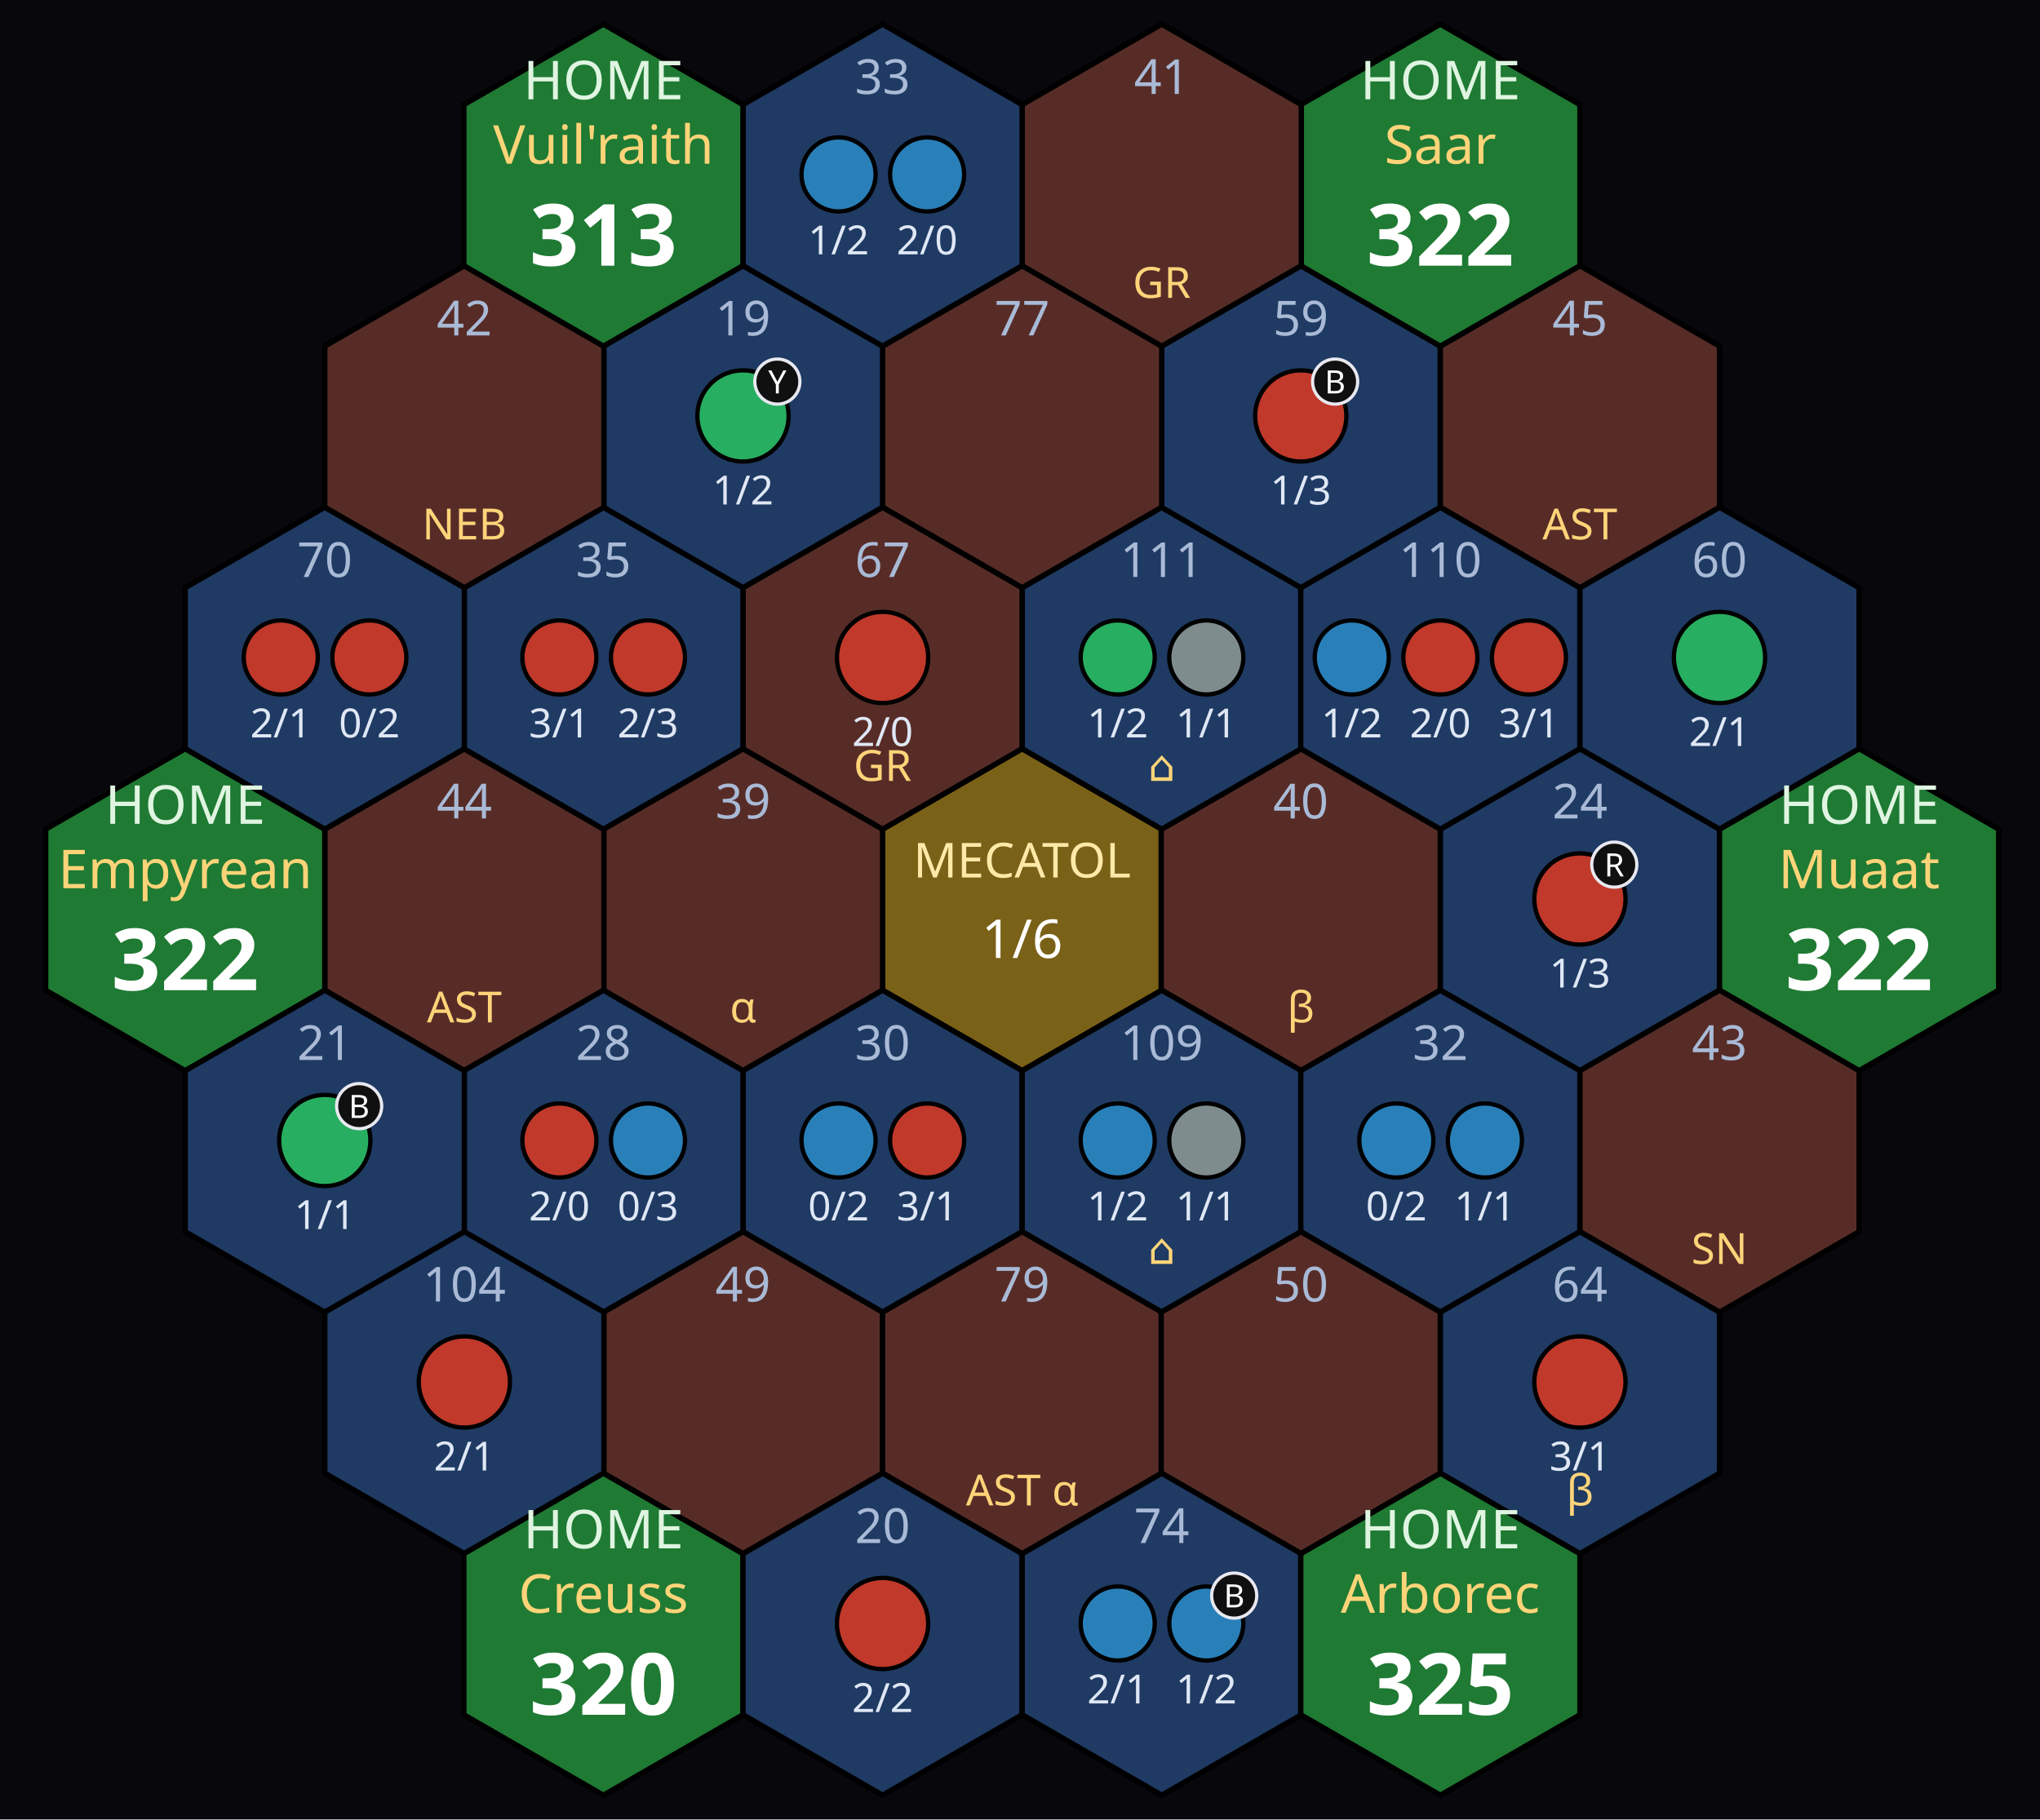
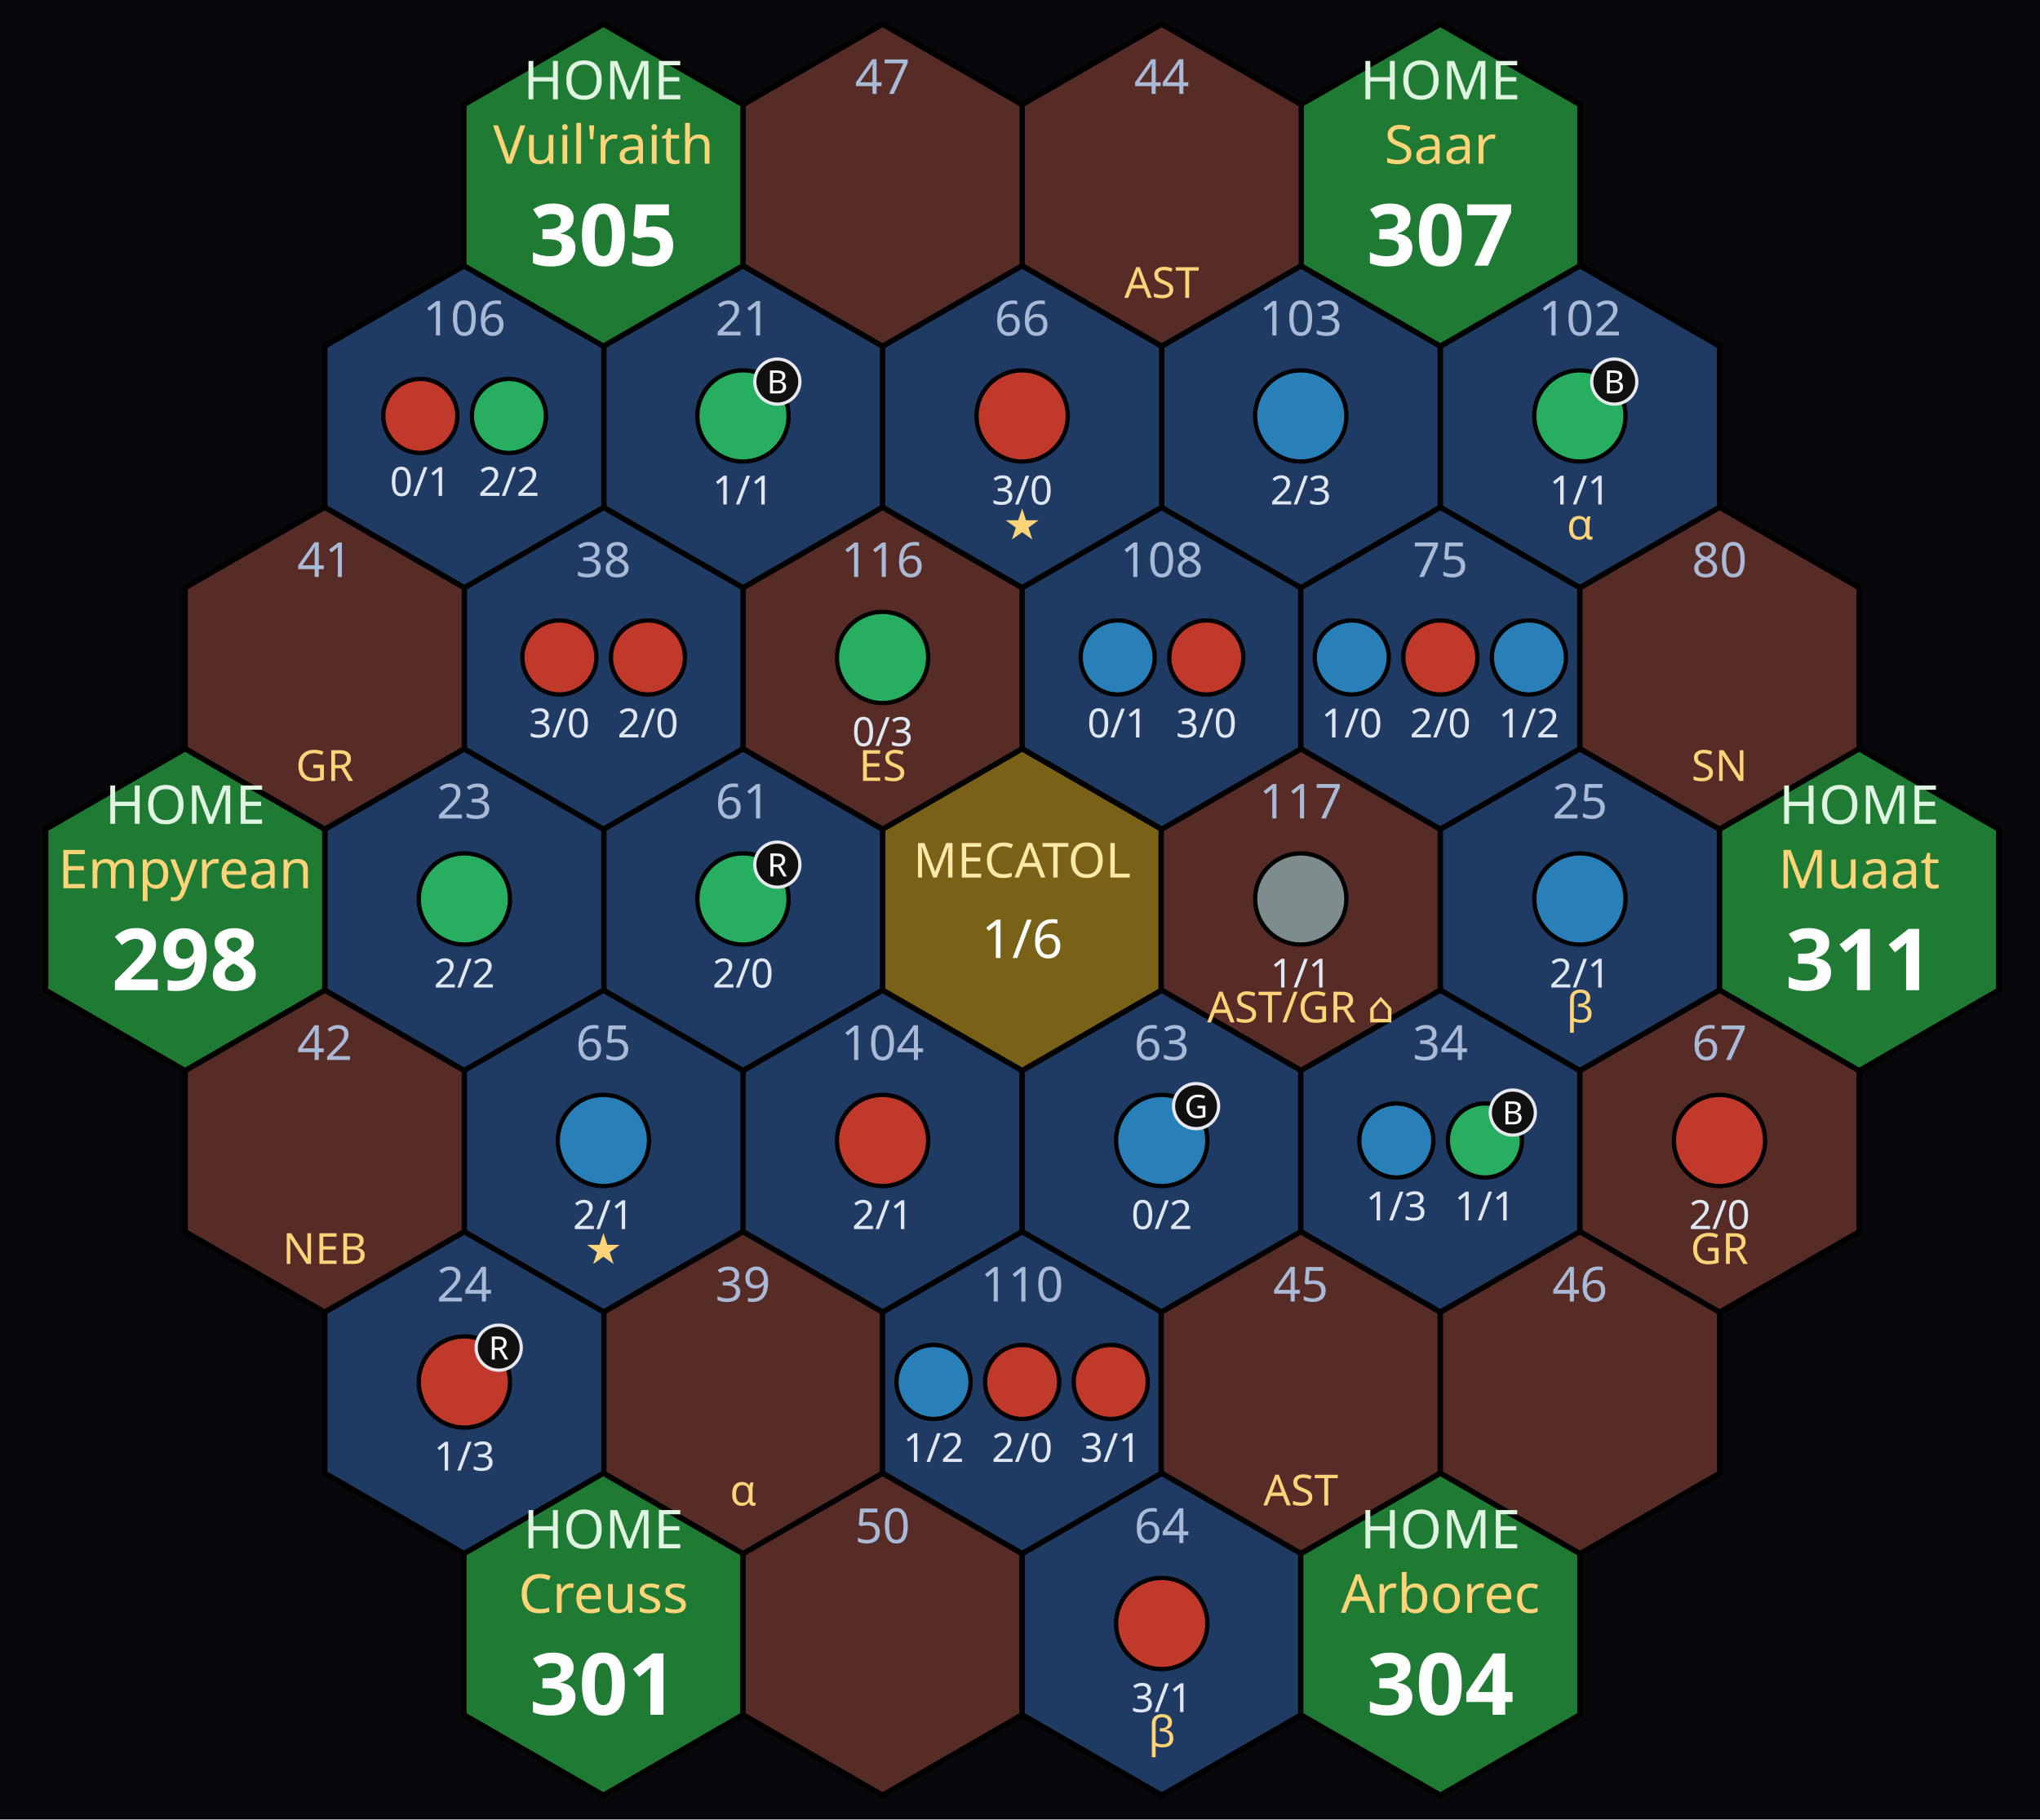
<svg xmlns="http://www.w3.org/2000/svg" width="380" height="339" viewBox="0 0 380 339">
  <rect width="100%" height="100%" fill="#07070c" />
  <polygon points="190.4,139.5 216.4,154.5 216.4,184.5 190.4,199.5 164.4,184.5 164.4,154.5" fill="#7a6118" stroke="#000000" stroke-width="1" />
  <polygon points="242.3,139.5 268.3,154.5 268.3,184.5 242.3,199.5 216.3,184.5 216.3,154.5" fill="#572c27" stroke="#000000" stroke-width="1" />
  <polygon points="216.4,94.5 242.4,109.5 242.4,139.5 216.4,154.5 190.4,139.5 190.4,109.5" fill="#1f3a63" stroke="#000000" stroke-width="1" />
-   <polygon points="138.4,139.5 164.4,154.5 164.4,184.5 138.4,199.5 112.4,184.5 112.4,154.5" fill="#572c27" stroke="#000000" stroke-width="1" />
+   <polygon points="138.4,139.5 164.4,154.5 164.4,184.5 138.4,199.5 112.4,184.5 112.4,154.5" fill="#1f3a63" stroke="#000000" stroke-width="1" />
  <polygon points="164.4,94.5 190.4,109.5 190.4,139.5 164.4,154.5 138.4,139.5 138.4,109.5" fill="#572c27" stroke="#000000" stroke-width="1" />
  <polygon points="164.4,184.5 190.4,199.5 190.4,229.5 164.4,244.5 138.4,229.5 138.4,199.5" fill="#1f3a63" stroke="#000000" stroke-width="1" />
  <polygon points="216.4,184.5 242.4,199.5 242.4,229.5 216.4,244.5 190.4,229.5 190.4,199.5" fill="#1f3a63" stroke="#000000" stroke-width="1" />
  <polygon points="294.3,139.5 320.3,154.5 320.3,184.5 294.3,199.5 268.3,184.5 268.3,154.5" fill="#1f3a63" stroke="#000000" stroke-width="1" />
  <polygon points="268.3,94.5 294.3,109.5 294.3,139.5 268.3,154.5 242.3,139.5 242.3,109.5" fill="#1f3a63" stroke="#000000" stroke-width="1" />
  <polygon points="268.3,184.5 294.3,199.5 294.3,229.5 268.3,244.5 242.3,229.5 242.3,199.5" fill="#1f3a63" stroke="#000000" stroke-width="1" />
  <polygon points="242.3,49.5 268.3,64.5 268.3,94.5 242.3,109.5 216.3,94.5 216.3,64.5" fill="#1f3a63" stroke="#000000" stroke-width="1" />
-   <polygon points="190.4,49.5 216.4,64.5 216.4,94.5 190.4,109.5 164.4,94.5 164.4,64.5" fill="#572c27" stroke="#000000" stroke-width="1" />
-   <polygon points="86.5,139.5 112.5,154.5 112.5,184.5 86.5,199.5 60.5,184.5 60.5,154.5" fill="#572c27" stroke="#000000" stroke-width="1" />
+   <polygon points="190.4,49.5 216.4,64.5 216.4,94.5 190.4,109.5 164.4,94.5 164.4,64.5" fill="#1f3a63" stroke="#000000" stroke-width="1" />
+   <polygon points="86.5,139.5 112.5,154.5 112.5,184.5 86.5,199.5 60.5,184.5 60.5,154.5" fill="#1f3a63" stroke="#000000" stroke-width="1" />
  <polygon points="112.4,94.5 138.4,109.5 138.4,139.5 112.4,154.5 86.4,139.5 86.4,109.5" fill="#1f3a63" stroke="#000000" stroke-width="1" />
  <polygon points="112.4,184.5 138.4,199.5 138.4,229.5 112.4,244.5 86.4,229.5 86.4,199.5" fill="#1f3a63" stroke="#000000" stroke-width="1" />
  <polygon points="138.4,49.5 164.4,64.5 164.4,94.5 138.4,109.5 112.4,94.5 112.4,64.5" fill="#1f3a63" stroke="#000000" stroke-width="1" />
  <polygon points="138.4,229.5 164.4,244.5 164.4,274.5 138.4,289.5 112.4,274.5 112.4,244.5" fill="#572c27" stroke="#000000" stroke-width="1" />
-   <polygon points="190.4,229.5 216.4,244.5 216.4,274.5 190.4,289.5 164.4,274.5 164.4,244.5" fill="#572c27" stroke="#000000" stroke-width="1" />
+   <polygon points="190.4,229.5 216.4,244.5 216.4,274.5 190.4,289.5 164.4,274.5 164.4,244.5" fill="#1f3a63" stroke="#000000" stroke-width="1" />
  <polygon points="242.3,229.5 268.3,244.5 268.3,274.5 242.3,289.5 216.3,274.5 216.3,244.5" fill="#572c27" stroke="#000000" stroke-width="1" />
  <polygon points="346.3,139.5 372.3,154.5 372.3,184.5 346.3,199.5 320.3,184.5 320.3,154.5" fill="#1f7a33" stroke="#000000" stroke-width="1" />
-   <polygon points="320.3,94.5 346.3,109.5 346.3,139.5 320.3,154.5 294.3,139.5 294.3,109.5" fill="#1f3a63" stroke="#000000" stroke-width="1" />
+   <polygon points="320.3,94.5 346.3,109.5 346.3,139.5 320.3,154.5 294.3,139.5 294.3,109.5" fill="#572c27" stroke="#000000" stroke-width="1" />
  <polygon points="320.3,184.5 346.3,199.5 346.3,229.5 320.3,244.5 294.3,229.5 294.3,199.5" fill="#572c27" stroke="#000000" stroke-width="1" />
-   <polygon points="294.3,49.5 320.3,64.5 320.3,94.5 294.3,109.5 268.3,94.5 268.3,64.5" fill="#572c27" stroke="#000000" stroke-width="1" />
-   <polygon points="294.3,229.5 320.3,244.5 320.3,274.5 294.3,289.5 268.3,274.5 268.3,244.5" fill="#1f3a63" stroke="#000000" stroke-width="1" />
+   <polygon points="294.3,49.5 320.3,64.5 320.3,94.5 294.3,109.5 268.3,94.5 268.3,64.5" fill="#1f3a63" stroke="#000000" stroke-width="1" />
+   <polygon points="294.3,229.5 320.3,244.5 320.3,274.5 294.3,289.5 268.3,274.5 268.3,244.5" fill="#572c27" stroke="#000000" stroke-width="1" />
  <polygon points="268.3,4.5 294.3,19.5 294.3,49.5 268.3,64.5 242.3,49.5 242.3,19.5" fill="#1f7a33" stroke="#000000" stroke-width="1" />
  <polygon points="216.4,4.5 242.4,19.5 242.4,49.5 216.4,64.5 190.4,49.5 190.4,19.5" fill="#572c27" stroke="#000000" stroke-width="1" />
-   <polygon points="164.4,4.5 190.4,19.5 190.4,49.5 164.4,64.5 138.4,49.5 138.4,19.5" fill="#1f3a63" stroke="#000000" stroke-width="1" />
+   <polygon points="164.4,4.5 190.4,19.5 190.4,49.5 164.4,64.5 138.4,49.5 138.4,19.5" fill="#572c27" stroke="#000000" stroke-width="1" />
  <polygon points="34.5,139.5 60.5,154.5 60.5,184.5 34.5,199.5 8.5,184.5 8.5,154.5" fill="#1f7a33" stroke="#000000" stroke-width="1" />
-   <polygon points="60.5,94.5 86.5,109.5 86.5,139.5 60.5,154.5 34.5,139.5 34.5,109.5" fill="#1f3a63" stroke="#000000" stroke-width="1" />
-   <polygon points="60.5,184.5 86.5,199.5 86.5,229.5 60.5,244.5 34.5,229.5 34.5,199.5" fill="#1f3a63" stroke="#000000" stroke-width="1" />
-   <polygon points="86.5,49.5 112.5,64.5 112.5,94.5 86.5,109.5 60.5,94.5 60.5,64.5" fill="#572c27" stroke="#000000" stroke-width="1" />
+   <polygon points="60.5,94.5 86.5,109.5 86.5,139.5 60.5,154.5 34.5,139.5 34.5,109.5" fill="#572c27" stroke="#000000" stroke-width="1" />
+   <polygon points="60.5,184.5 86.5,199.5 86.5,229.5 60.5,244.5 34.5,229.5 34.5,199.5" fill="#572c27" stroke="#000000" stroke-width="1" />
+   <polygon points="86.5,49.5 112.5,64.5 112.5,94.5 86.5,109.5 60.5,94.5 60.5,64.5" fill="#1f3a63" stroke="#000000" stroke-width="1" />
  <polygon points="86.5,229.5 112.5,244.5 112.5,274.5 86.5,289.5 60.5,274.5 60.5,244.5" fill="#1f3a63" stroke="#000000" stroke-width="1" />
  <polygon points="112.4,4.5 138.4,19.5 138.4,49.5 112.4,64.5 86.4,49.5 86.4,19.5" fill="#1f7a33" stroke="#000000" stroke-width="1" />
  <polygon points="112.4,274.5 138.4,289.5 138.4,319.5 112.4,334.5 86.4,319.5 86.4,289.5" fill="#1f7a33" stroke="#000000" stroke-width="1" />
-   <polygon points="164.4,274.5 190.4,289.5 190.4,319.5 164.4,334.5 138.4,319.5 138.4,289.5" fill="#1f3a63" stroke="#000000" stroke-width="1" />
+   <polygon points="164.4,274.5 190.4,289.5 190.4,319.5 164.4,334.5 138.4,319.5 138.4,289.5" fill="#572c27" stroke="#000000" stroke-width="1" />
  <polygon points="216.4,274.5 242.4,289.5 242.4,319.5 216.4,334.5 190.4,319.5 190.4,289.5" fill="#1f3a63" stroke="#000000" stroke-width="1" />
  <polygon points="268.3,274.5 294.3,289.5 294.3,319.5 268.3,334.5 242.3,319.5 242.3,289.5" fill="#1f7a33" stroke="#000000" stroke-width="1" />
  <text x="190.4" y="163.5" font-size="9" fill="#ffe9a8" text-anchor="middle" font-family="sans-serif">MECATOL</text>
  <text x="190.4" y="178.5" font-size="10" fill="#ffffff" text-anchor="middle" font-family="sans-serif">1/6</text>
-   <text x="242.3" y="152.5" font-size="9" fill="#a9bad6" text-anchor="middle" font-family="sans-serif">40</text>
-   <text x="242.3" y="190.5" font-size="8" fill="#ffd479" text-anchor="middle" font-family="sans-serif">β</text>
-   <text x="216.4" y="107.5" font-size="9" fill="#a9bad6" text-anchor="middle" font-family="sans-serif">111</text>
-   <circle cx="208.2" cy="122.5" r="6.9" fill="#27ae60" stroke="#000000" stroke-width="0.80" />
-   <text x="208.2" y="137.4" font-size="7.5" fill="#dfe7f5" text-anchor="middle" font-family="sans-serif">1/2</text>
-   <circle cx="224.7" cy="122.5" r="6.9" fill="#7f8c8d" stroke="#000000" stroke-width="0.80" />
-   <text x="224.7" y="137.4" font-size="7.5" fill="#dfe7f5" text-anchor="middle" font-family="sans-serif">1/1</text>
-   <text x="216.4" y="145.5" font-size="8" fill="#ffd479" text-anchor="middle" font-family="sans-serif">⌂</text>
-   <text x="138.4" y="152.5" font-size="9" fill="#a9bad6" text-anchor="middle" font-family="sans-serif">39</text>
-   <text x="138.4" y="190.5" font-size="8" fill="#ffd479" text-anchor="middle" font-family="sans-serif">α</text>
-   <text x="164.4" y="107.5" font-size="9" fill="#a9bad6" text-anchor="middle" font-family="sans-serif">67</text>
-   <circle cx="164.4" cy="122.5" r="8.5" fill="#c0392b" stroke="#000000" stroke-width="0.80" />
-   <text x="164.4" y="139.0" font-size="7.5" fill="#dfe7f5" text-anchor="middle" font-family="sans-serif">2/0</text>
-   <text x="164.4" y="145.5" font-size="8" fill="#ffd479" text-anchor="middle" font-family="sans-serif">GR</text>
-   <text x="164.4" y="197.5" font-size="9" fill="#a9bad6" text-anchor="middle" font-family="sans-serif">30</text>
-   <circle cx="156.2" cy="212.5" r="6.9" fill="#2980b9" stroke="#000000" stroke-width="0.80" />
-   <text x="156.2" y="227.4" font-size="7.5" fill="#dfe7f5" text-anchor="middle" font-family="sans-serif">0/2</text>
-   <circle cx="172.7" cy="212.5" r="6.9" fill="#c0392b" stroke="#000000" stroke-width="0.80" />
-   <text x="172.7" y="227.4" font-size="7.5" fill="#dfe7f5" text-anchor="middle" font-family="sans-serif">3/1</text>
-   <text x="216.4" y="197.5" font-size="9" fill="#a9bad6" text-anchor="middle" font-family="sans-serif">109</text>
-   <circle cx="208.2" cy="212.5" r="6.9" fill="#2980b9" stroke="#000000" stroke-width="0.80" />
-   <text x="208.2" y="227.4" font-size="7.5" fill="#dfe7f5" text-anchor="middle" font-family="sans-serif">1/2</text>
-   <circle cx="224.7" cy="212.5" r="6.9" fill="#7f8c8d" stroke="#000000" stroke-width="0.80" />
-   <text x="224.7" y="227.4" font-size="7.5" fill="#dfe7f5" text-anchor="middle" font-family="sans-serif">1/1</text>
-   <text x="216.4" y="235.5" font-size="8" fill="#ffd479" text-anchor="middle" font-family="sans-serif">⌂</text>
-   <text x="294.3" y="152.5" font-size="9" fill="#a9bad6" text-anchor="middle" font-family="sans-serif">24</text>
-   <circle cx="294.3" cy="167.5" r="8.5" fill="#c0392b" stroke="#000000" stroke-width="0.80" />
-   <circle cx="300.7" cy="161.1" r="4.2" fill="#101010" stroke="#e8e8f0" stroke-width="0.6" />
-   <text x="300.7" y="163.3" font-size="6" fill="#ffffff" text-anchor="middle" font-family="sans-serif">R</text>
-   <text x="294.3" y="184.0" font-size="7.5" fill="#dfe7f5" text-anchor="middle" font-family="sans-serif">1/3</text>
-   <text x="268.3" y="107.5" font-size="9" fill="#a9bad6" text-anchor="middle" font-family="sans-serif">110</text>
+   <text x="242.3" y="152.5" font-size="9" fill="#a9bad6" text-anchor="middle" font-family="sans-serif">117</text>
+   <circle cx="242.3" cy="167.5" r="8.5" fill="#7f8c8d" stroke="#000000" stroke-width="0.80" />
+   <text x="242.3" y="184.0" font-size="7.5" fill="#dfe7f5" text-anchor="middle" font-family="sans-serif">1/1</text>
+   <text x="242.3" y="190.5" font-size="8" fill="#ffd479" text-anchor="middle" font-family="sans-serif">AST/GR ⌂</text>
+   <text x="216.4" y="107.5" font-size="9" fill="#a9bad6" text-anchor="middle" font-family="sans-serif">108</text>
+   <circle cx="208.2" cy="122.5" r="6.9" fill="#2980b9" stroke="#000000" stroke-width="0.80" />
+   <text x="208.2" y="137.4" font-size="7.5" fill="#dfe7f5" text-anchor="middle" font-family="sans-serif">0/1</text>
+   <circle cx="224.7" cy="122.5" r="6.9" fill="#c0392b" stroke="#000000" stroke-width="0.80" />
+   <text x="224.7" y="137.4" font-size="7.5" fill="#dfe7f5" text-anchor="middle" font-family="sans-serif">3/0</text>
+   <text x="138.4" y="152.5" font-size="9" fill="#a9bad6" text-anchor="middle" font-family="sans-serif">61</text>
+   <circle cx="138.4" cy="167.5" r="8.5" fill="#27ae60" stroke="#000000" stroke-width="0.80" />
+   <circle cx="144.8" cy="161.1" r="4.2" fill="#101010" stroke="#e8e8f0" stroke-width="0.6" />
+   <text x="144.8" y="163.3" font-size="6" fill="#ffffff" text-anchor="middle" font-family="sans-serif">R</text>
+   <text x="138.4" y="184.0" font-size="7.5" fill="#dfe7f5" text-anchor="middle" font-family="sans-serif">2/0</text>
+   <text x="164.4" y="107.5" font-size="9" fill="#a9bad6" text-anchor="middle" font-family="sans-serif">116</text>
+   <circle cx="164.4" cy="122.5" r="8.5" fill="#27ae60" stroke="#000000" stroke-width="0.80" />
+   <text x="164.4" y="139.0" font-size="7.5" fill="#dfe7f5" text-anchor="middle" font-family="sans-serif">0/3</text>
+   <text x="164.4" y="145.5" font-size="8" fill="#ffd479" text-anchor="middle" font-family="sans-serif">ES</text>
+   <text x="164.4" y="197.5" font-size="9" fill="#a9bad6" text-anchor="middle" font-family="sans-serif">104</text>
+   <circle cx="164.4" cy="212.5" r="8.5" fill="#c0392b" stroke="#000000" stroke-width="0.80" />
+   <text x="164.4" y="229.0" font-size="7.5" fill="#dfe7f5" text-anchor="middle" font-family="sans-serif">2/1</text>
+   <text x="216.4" y="197.5" font-size="9" fill="#a9bad6" text-anchor="middle" font-family="sans-serif">63</text>
+   <circle cx="216.4" cy="212.5" r="8.5" fill="#2980b9" stroke="#000000" stroke-width="0.80" />
+   <circle cx="222.8" cy="206.1" r="4.2" fill="#101010" stroke="#e8e8f0" stroke-width="0.6" />
+   <text x="222.8" y="208.3" font-size="6" fill="#ffffff" text-anchor="middle" font-family="sans-serif">G</text>
+   <text x="216.4" y="229.0" font-size="7.5" fill="#dfe7f5" text-anchor="middle" font-family="sans-serif">0/2</text>
+   <text x="294.3" y="152.5" font-size="9" fill="#a9bad6" text-anchor="middle" font-family="sans-serif">25</text>
+   <circle cx="294.3" cy="167.5" r="8.5" fill="#2980b9" stroke="#000000" stroke-width="0.80" />
+   <text x="294.3" y="184.0" font-size="7.5" fill="#dfe7f5" text-anchor="middle" font-family="sans-serif">2/1</text>
+   <text x="294.3" y="190.5" font-size="8" fill="#ffd479" text-anchor="middle" font-family="sans-serif">β</text>
+   <text x="268.3" y="107.5" font-size="9" fill="#a9bad6" text-anchor="middle" font-family="sans-serif">75</text>
  <circle cx="251.8" cy="122.5" r="6.9" fill="#2980b9" stroke="#000000" stroke-width="0.80" />
-   <text x="251.8" y="137.4" font-size="7.5" fill="#dfe7f5" text-anchor="middle" font-family="sans-serif">1/2</text>
+   <text x="251.8" y="137.4" font-size="7.5" fill="#dfe7f5" text-anchor="middle" font-family="sans-serif">1/0</text>
  <circle cx="268.3" cy="122.5" r="6.9" fill="#c0392b" stroke="#000000" stroke-width="0.80" />
  <text x="268.3" y="137.4" font-size="7.5" fill="#dfe7f5" text-anchor="middle" font-family="sans-serif">2/0</text>
-   <circle cx="284.8" cy="122.5" r="6.9" fill="#c0392b" stroke="#000000" stroke-width="0.80" />
-   <text x="284.8" y="137.4" font-size="7.5" fill="#dfe7f5" text-anchor="middle" font-family="sans-serif">3/1</text>
-   <text x="268.3" y="197.5" font-size="9" fill="#a9bad6" text-anchor="middle" font-family="sans-serif">32</text>
+   <circle cx="284.8" cy="122.5" r="6.9" fill="#2980b9" stroke="#000000" stroke-width="0.80" />
+   <text x="284.8" y="137.4" font-size="7.5" fill="#dfe7f5" text-anchor="middle" font-family="sans-serif">1/2</text>
+   <text x="268.3" y="197.5" font-size="9" fill="#a9bad6" text-anchor="middle" font-family="sans-serif">34</text>
  <circle cx="260.1" cy="212.5" r="6.9" fill="#2980b9" stroke="#000000" stroke-width="0.80" />
-   <text x="260.1" y="227.4" font-size="7.5" fill="#dfe7f5" text-anchor="middle" font-family="sans-serif">0/2</text>
-   <circle cx="276.6" cy="212.5" r="6.9" fill="#2980b9" stroke="#000000" stroke-width="0.80" />
+   <text x="260.1" y="227.4" font-size="7.5" fill="#dfe7f5" text-anchor="middle" font-family="sans-serif">1/3</text>
+   <circle cx="276.6" cy="212.5" r="6.9" fill="#27ae60" stroke="#000000" stroke-width="0.80" />
+   <circle cx="281.8" cy="207.3" r="4.2" fill="#101010" stroke="#e8e8f0" stroke-width="0.6" />
+   <text x="281.8" y="209.5" font-size="6" fill="#ffffff" text-anchor="middle" font-family="sans-serif">B</text>
  <text x="276.6" y="227.4" font-size="7.5" fill="#dfe7f5" text-anchor="middle" font-family="sans-serif">1/1</text>
-   <text x="242.3" y="62.5" font-size="9" fill="#a9bad6" text-anchor="middle" font-family="sans-serif">59</text>
-   <circle cx="242.3" cy="77.5" r="8.5" fill="#c0392b" stroke="#000000" stroke-width="0.80" />
-   <circle cx="248.7" cy="71.1" r="4.2" fill="#101010" stroke="#e8e8f0" stroke-width="0.6" />
-   <text x="248.7" y="73.3" font-size="6" fill="#ffffff" text-anchor="middle" font-family="sans-serif">B</text>
-   <text x="242.3" y="94.0" font-size="7.5" fill="#dfe7f5" text-anchor="middle" font-family="sans-serif">1/3</text>
-   <text x="190.4" y="62.5" font-size="9" fill="#a9bad6" text-anchor="middle" font-family="sans-serif">77</text>
-   <text x="86.5" y="152.5" font-size="9" fill="#a9bad6" text-anchor="middle" font-family="sans-serif">44</text>
-   <text x="86.5" y="190.5" font-size="8" fill="#ffd479" text-anchor="middle" font-family="sans-serif">AST</text>
-   <text x="112.4" y="107.5" font-size="9" fill="#a9bad6" text-anchor="middle" font-family="sans-serif">35</text>
+   <text x="242.3" y="62.5" font-size="9" fill="#a9bad6" text-anchor="middle" font-family="sans-serif">103</text>
+   <circle cx="242.3" cy="77.5" r="8.5" fill="#2980b9" stroke="#000000" stroke-width="0.80" />
+   <text x="242.3" y="94.0" font-size="7.5" fill="#dfe7f5" text-anchor="middle" font-family="sans-serif">2/3</text>
+   <text x="190.4" y="62.5" font-size="9" fill="#a9bad6" text-anchor="middle" font-family="sans-serif">66</text>
+   <circle cx="190.4" cy="77.5" r="8.5" fill="#c0392b" stroke="#000000" stroke-width="0.80" />
+   <text x="190.4" y="94.0" font-size="7.5" fill="#dfe7f5" text-anchor="middle" font-family="sans-serif">3/0</text>
+   <text x="190.4" y="100.5" font-size="8" fill="#ffd479" text-anchor="middle" font-family="sans-serif">★</text>
+   <text x="86.5" y="152.5" font-size="9" fill="#a9bad6" text-anchor="middle" font-family="sans-serif">23</text>
+   <circle cx="86.5" cy="167.5" r="8.5" fill="#27ae60" stroke="#000000" stroke-width="0.80" />
+   <text x="86.5" y="184.0" font-size="7.5" fill="#dfe7f5" text-anchor="middle" font-family="sans-serif">2/2</text>
+   <text x="112.4" y="107.5" font-size="9" fill="#a9bad6" text-anchor="middle" font-family="sans-serif">38</text>
  <circle cx="104.2" cy="122.5" r="6.9" fill="#c0392b" stroke="#000000" stroke-width="0.80" />
-   <text x="104.2" y="137.4" font-size="7.5" fill="#dfe7f5" text-anchor="middle" font-family="sans-serif">3/1</text>
+   <text x="104.2" y="137.4" font-size="7.5" fill="#dfe7f5" text-anchor="middle" font-family="sans-serif">3/0</text>
  <circle cx="120.7" cy="122.5" r="6.9" fill="#c0392b" stroke="#000000" stroke-width="0.80" />
-   <text x="120.7" y="137.4" font-size="7.5" fill="#dfe7f5" text-anchor="middle" font-family="sans-serif">2/3</text>
-   <text x="112.4" y="197.5" font-size="9" fill="#a9bad6" text-anchor="middle" font-family="sans-serif">28</text>
-   <circle cx="104.2" cy="212.5" r="6.9" fill="#c0392b" stroke="#000000" stroke-width="0.80" />
-   <text x="104.2" y="227.4" font-size="7.5" fill="#dfe7f5" text-anchor="middle" font-family="sans-serif">2/0</text>
-   <circle cx="120.7" cy="212.5" r="6.9" fill="#2980b9" stroke="#000000" stroke-width="0.80" />
-   <text x="120.7" y="227.4" font-size="7.5" fill="#dfe7f5" text-anchor="middle" font-family="sans-serif">0/3</text>
-   <text x="138.4" y="62.5" font-size="9" fill="#a9bad6" text-anchor="middle" font-family="sans-serif">19</text>
+   <text x="120.7" y="137.4" font-size="7.5" fill="#dfe7f5" text-anchor="middle" font-family="sans-serif">2/0</text>
+   <text x="112.4" y="197.5" font-size="9" fill="#a9bad6" text-anchor="middle" font-family="sans-serif">65</text>
+   <circle cx="112.4" cy="212.5" r="8.5" fill="#2980b9" stroke="#000000" stroke-width="0.80" />
+   <text x="112.4" y="229.0" font-size="7.5" fill="#dfe7f5" text-anchor="middle" font-family="sans-serif">2/1</text>
+   <text x="112.4" y="235.5" font-size="8" fill="#ffd479" text-anchor="middle" font-family="sans-serif">★</text>
+   <text x="138.4" y="62.5" font-size="9" fill="#a9bad6" text-anchor="middle" font-family="sans-serif">21</text>
  <circle cx="138.4" cy="77.5" r="8.5" fill="#27ae60" stroke="#000000" stroke-width="0.80" />
  <circle cx="144.8" cy="71.1" r="4.2" fill="#101010" stroke="#e8e8f0" stroke-width="0.6" />
-   <text x="144.8" y="73.3" font-size="6" fill="#ffffff" text-anchor="middle" font-family="sans-serif">Y</text>
-   <text x="138.4" y="94.0" font-size="7.5" fill="#dfe7f5" text-anchor="middle" font-family="sans-serif">1/2</text>
-   <text x="138.4" y="242.5" font-size="9" fill="#a9bad6" text-anchor="middle" font-family="sans-serif">49</text>
-   <text x="190.4" y="242.5" font-size="9" fill="#a9bad6" text-anchor="middle" font-family="sans-serif">79</text>
-   <text x="190.4" y="280.5" font-size="8" fill="#ffd479" text-anchor="middle" font-family="sans-serif">AST α</text>
-   <text x="242.3" y="242.5" font-size="9" fill="#a9bad6" text-anchor="middle" font-family="sans-serif">50</text>
+   <text x="144.8" y="73.3" font-size="6" fill="#ffffff" text-anchor="middle" font-family="sans-serif">B</text>
+   <text x="138.4" y="94.0" font-size="7.5" fill="#dfe7f5" text-anchor="middle" font-family="sans-serif">1/1</text>
+   <text x="138.4" y="242.5" font-size="9" fill="#a9bad6" text-anchor="middle" font-family="sans-serif">39</text>
+   <text x="138.4" y="280.5" font-size="8" fill="#ffd479" text-anchor="middle" font-family="sans-serif">α</text>
+   <text x="190.4" y="242.5" font-size="9" fill="#a9bad6" text-anchor="middle" font-family="sans-serif">110</text>
+   <circle cx="173.9" cy="257.5" r="6.9" fill="#2980b9" stroke="#000000" stroke-width="0.80" />
+   <text x="173.9" y="272.4" font-size="7.5" fill="#dfe7f5" text-anchor="middle" font-family="sans-serif">1/2</text>
+   <circle cx="190.4" cy="257.5" r="6.9" fill="#c0392b" stroke="#000000" stroke-width="0.80" />
+   <text x="190.4" y="272.4" font-size="7.5" fill="#dfe7f5" text-anchor="middle" font-family="sans-serif">2/0</text>
+   <circle cx="206.9" cy="257.5" r="6.9" fill="#c0392b" stroke="#000000" stroke-width="0.80" />
+   <text x="206.9" y="272.4" font-size="7.5" fill="#dfe7f5" text-anchor="middle" font-family="sans-serif">3/1</text>
+   <text x="242.3" y="242.5" font-size="9" fill="#a9bad6" text-anchor="middle" font-family="sans-serif">45</text>
+   <text x="242.3" y="280.5" font-size="8" fill="#ffd479" text-anchor="middle" font-family="sans-serif">AST</text>
  <text x="346.3" y="153.5" font-size="10" fill="#dff5e1" text-anchor="middle" font-family="sans-serif">HOME</text>
  <text x="346.3" y="165.5" font-size="10" fill="#ffd479" text-anchor="middle" font-family="sans-serif">Muaat</text>
-   <text x="346.3" y="184.5" font-size="16" fill="#ffffff" text-anchor="middle" font-family="sans-serif" font-weight="bold">322</text>
-   <text x="320.3" y="107.5" font-size="9" fill="#a9bad6" text-anchor="middle" font-family="sans-serif">60</text>
-   <circle cx="320.3" cy="122.5" r="8.5" fill="#27ae60" stroke="#000000" stroke-width="0.80" />
-   <text x="320.3" y="139.0" font-size="7.5" fill="#dfe7f5" text-anchor="middle" font-family="sans-serif">2/1</text>
-   <text x="320.3" y="197.5" font-size="9" fill="#a9bad6" text-anchor="middle" font-family="sans-serif">43</text>
-   <text x="320.3" y="235.5" font-size="8" fill="#ffd479" text-anchor="middle" font-family="sans-serif">SN</text>
-   <text x="294.3" y="62.5" font-size="9" fill="#a9bad6" text-anchor="middle" font-family="sans-serif">45</text>
-   <text x="294.3" y="100.5" font-size="8" fill="#ffd479" text-anchor="middle" font-family="sans-serif">AST</text>
-   <text x="294.3" y="242.5" font-size="9" fill="#a9bad6" text-anchor="middle" font-family="sans-serif">64</text>
-   <circle cx="294.3" cy="257.5" r="8.5" fill="#c0392b" stroke="#000000" stroke-width="0.80" />
-   <text x="294.3" y="274.0" font-size="7.5" fill="#dfe7f5" text-anchor="middle" font-family="sans-serif">3/1</text>
-   <text x="294.3" y="280.5" font-size="8" fill="#ffd479" text-anchor="middle" font-family="sans-serif">β</text>
+   <text x="346.3" y="184.5" font-size="16" fill="#ffffff" text-anchor="middle" font-family="sans-serif" font-weight="bold">311</text>
+   <text x="320.3" y="107.5" font-size="9" fill="#a9bad6" text-anchor="middle" font-family="sans-serif">80</text>
+   <text x="320.3" y="145.5" font-size="8" fill="#ffd479" text-anchor="middle" font-family="sans-serif">SN</text>
+   <text x="320.3" y="197.5" font-size="9" fill="#a9bad6" text-anchor="middle" font-family="sans-serif">67</text>
+   <circle cx="320.3" cy="212.5" r="8.5" fill="#c0392b" stroke="#000000" stroke-width="0.80" />
+   <text x="320.3" y="229.0" font-size="7.5" fill="#dfe7f5" text-anchor="middle" font-family="sans-serif">2/0</text>
+   <text x="320.3" y="235.5" font-size="8" fill="#ffd479" text-anchor="middle" font-family="sans-serif">GR</text>
+   <text x="294.3" y="62.5" font-size="9" fill="#a9bad6" text-anchor="middle" font-family="sans-serif">102</text>
+   <circle cx="294.3" cy="77.5" r="8.5" fill="#27ae60" stroke="#000000" stroke-width="0.80" />
+   <circle cx="300.7" cy="71.1" r="4.2" fill="#101010" stroke="#e8e8f0" stroke-width="0.6" />
+   <text x="300.7" y="73.3" font-size="6" fill="#ffffff" text-anchor="middle" font-family="sans-serif">B</text>
+   <text x="294.3" y="94.0" font-size="7.5" fill="#dfe7f5" text-anchor="middle" font-family="sans-serif">1/1</text>
+   <text x="294.3" y="100.5" font-size="8" fill="#ffd479" text-anchor="middle" font-family="sans-serif">α</text>
+   <text x="294.3" y="242.5" font-size="9" fill="#a9bad6" text-anchor="middle" font-family="sans-serif">46</text>
  <text x="268.3" y="18.5" font-size="10" fill="#dff5e1" text-anchor="middle" font-family="sans-serif">HOME</text>
  <text x="268.3" y="30.5" font-size="10" fill="#ffd479" text-anchor="middle" font-family="sans-serif">Saar</text>
-   <text x="268.3" y="49.5" font-size="16" fill="#ffffff" text-anchor="middle" font-family="sans-serif" font-weight="bold">322</text>
-   <text x="216.4" y="17.5" font-size="9" fill="#a9bad6" text-anchor="middle" font-family="sans-serif">41</text>
-   <text x="216.4" y="55.5" font-size="8" fill="#ffd479" text-anchor="middle" font-family="sans-serif">GR</text>
-   <text x="164.4" y="17.5" font-size="9" fill="#a9bad6" text-anchor="middle" font-family="sans-serif">33</text>
-   <circle cx="156.2" cy="32.5" r="6.9" fill="#2980b9" stroke="#000000" stroke-width="0.80" />
-   <text x="156.2" y="47.4" font-size="7.5" fill="#dfe7f5" text-anchor="middle" font-family="sans-serif">1/2</text>
-   <circle cx="172.7" cy="32.5" r="6.9" fill="#2980b9" stroke="#000000" stroke-width="0.80" />
-   <text x="172.7" y="47.4" font-size="7.5" fill="#dfe7f5" text-anchor="middle" font-family="sans-serif">2/0</text>
+   <text x="268.3" y="49.5" font-size="16" fill="#ffffff" text-anchor="middle" font-family="sans-serif" font-weight="bold">307</text>
+   <text x="216.4" y="17.5" font-size="9" fill="#a9bad6" text-anchor="middle" font-family="sans-serif">44</text>
+   <text x="216.4" y="55.5" font-size="8" fill="#ffd479" text-anchor="middle" font-family="sans-serif">AST</text>
+   <text x="164.4" y="17.5" font-size="9" fill="#a9bad6" text-anchor="middle" font-family="sans-serif">47</text>
  <text x="34.5" y="153.5" font-size="10" fill="#dff5e1" text-anchor="middle" font-family="sans-serif">HOME</text>
  <text x="34.5" y="165.5" font-size="10" fill="#ffd479" text-anchor="middle" font-family="sans-serif">Empyrean</text>
-   <text x="34.5" y="184.5" font-size="16" fill="#ffffff" text-anchor="middle" font-family="sans-serif" font-weight="bold">322</text>
-   <text x="60.5" y="107.5" font-size="9" fill="#a9bad6" text-anchor="middle" font-family="sans-serif">70</text>
-   <circle cx="52.3" cy="122.5" r="6.9" fill="#c0392b" stroke="#000000" stroke-width="0.80" />
-   <text x="52.3" y="137.4" font-size="7.5" fill="#dfe7f5" text-anchor="middle" font-family="sans-serif">2/1</text>
-   <circle cx="68.8" cy="122.5" r="6.9" fill="#c0392b" stroke="#000000" stroke-width="0.80" />
-   <text x="68.8" y="137.4" font-size="7.5" fill="#dfe7f5" text-anchor="middle" font-family="sans-serif">0/2</text>
-   <text x="60.5" y="197.5" font-size="9" fill="#a9bad6" text-anchor="middle" font-family="sans-serif">21</text>
-   <circle cx="60.5" cy="212.5" r="8.5" fill="#27ae60" stroke="#000000" stroke-width="0.80" />
-   <circle cx="66.9" cy="206.1" r="4.2" fill="#101010" stroke="#e8e8f0" stroke-width="0.6" />
-   <text x="66.9" y="208.3" font-size="6" fill="#ffffff" text-anchor="middle" font-family="sans-serif">B</text>
-   <text x="60.5" y="229.0" font-size="7.5" fill="#dfe7f5" text-anchor="middle" font-family="sans-serif">1/1</text>
-   <text x="86.5" y="62.5" font-size="9" fill="#a9bad6" text-anchor="middle" font-family="sans-serif">42</text>
-   <text x="86.5" y="100.5" font-size="8" fill="#ffd479" text-anchor="middle" font-family="sans-serif">NEB</text>
-   <text x="86.5" y="242.5" font-size="9" fill="#a9bad6" text-anchor="middle" font-family="sans-serif">104</text>
+   <text x="34.5" y="184.5" font-size="16" fill="#ffffff" text-anchor="middle" font-family="sans-serif" font-weight="bold">298</text>
+   <text x="60.5" y="107.5" font-size="9" fill="#a9bad6" text-anchor="middle" font-family="sans-serif">41</text>
+   <text x="60.5" y="145.5" font-size="8" fill="#ffd479" text-anchor="middle" font-family="sans-serif">GR</text>
+   <text x="60.5" y="197.5" font-size="9" fill="#a9bad6" text-anchor="middle" font-family="sans-serif">42</text>
+   <text x="60.5" y="235.5" font-size="8" fill="#ffd479" text-anchor="middle" font-family="sans-serif">NEB</text>
+   <text x="86.5" y="62.5" font-size="9" fill="#a9bad6" text-anchor="middle" font-family="sans-serif">106</text>
+   <circle cx="78.3" cy="77.5" r="6.9" fill="#c0392b" stroke="#000000" stroke-width="0.80" />
+   <text x="78.3" y="92.4" font-size="7.5" fill="#dfe7f5" text-anchor="middle" font-family="sans-serif">0/1</text>
+   <circle cx="94.8" cy="77.5" r="6.9" fill="#27ae60" stroke="#000000" stroke-width="0.80" />
+   <text x="94.8" y="92.4" font-size="7.5" fill="#dfe7f5" text-anchor="middle" font-family="sans-serif">2/2</text>
+   <text x="86.5" y="242.5" font-size="9" fill="#a9bad6" text-anchor="middle" font-family="sans-serif">24</text>
  <circle cx="86.5" cy="257.5" r="8.5" fill="#c0392b" stroke="#000000" stroke-width="0.80" />
-   <text x="86.5" y="274.0" font-size="7.5" fill="#dfe7f5" text-anchor="middle" font-family="sans-serif">2/1</text>
+   <circle cx="92.9" cy="251.1" r="4.2" fill="#101010" stroke="#e8e8f0" stroke-width="0.6" />
+   <text x="92.9" y="253.3" font-size="6" fill="#ffffff" text-anchor="middle" font-family="sans-serif">R</text>
+   <text x="86.5" y="274.0" font-size="7.5" fill="#dfe7f5" text-anchor="middle" font-family="sans-serif">1/3</text>
  <text x="112.4" y="18.5" font-size="10" fill="#dff5e1" text-anchor="middle" font-family="sans-serif">HOME</text>
  <text x="112.4" y="30.5" font-size="10" fill="#ffd479" text-anchor="middle" font-family="sans-serif">Vuil'raith</text>
-   <text x="112.4" y="49.5" font-size="16" fill="#ffffff" text-anchor="middle" font-family="sans-serif" font-weight="bold">313</text>
+   <text x="112.4" y="49.5" font-size="16" fill="#ffffff" text-anchor="middle" font-family="sans-serif" font-weight="bold">305</text>
  <text x="112.4" y="288.5" font-size="10" fill="#dff5e1" text-anchor="middle" font-family="sans-serif">HOME</text>
  <text x="112.4" y="300.5" font-size="10" fill="#ffd479" text-anchor="middle" font-family="sans-serif">Creuss</text>
-   <text x="112.4" y="319.5" font-size="16" fill="#ffffff" text-anchor="middle" font-family="sans-serif" font-weight="bold">320</text>
-   <text x="164.4" y="287.5" font-size="9" fill="#a9bad6" text-anchor="middle" font-family="sans-serif">20</text>
-   <circle cx="164.4" cy="302.5" r="8.5" fill="#c0392b" stroke="#000000" stroke-width="0.80" />
-   <text x="164.4" y="319.0" font-size="7.5" fill="#dfe7f5" text-anchor="middle" font-family="sans-serif">2/2</text>
-   <text x="216.4" y="287.5" font-size="9" fill="#a9bad6" text-anchor="middle" font-family="sans-serif">74</text>
-   <circle cx="208.2" cy="302.5" r="6.9" fill="#2980b9" stroke="#000000" stroke-width="0.80" />
-   <text x="208.2" y="317.4" font-size="7.5" fill="#dfe7f5" text-anchor="middle" font-family="sans-serif">2/1</text>
-   <circle cx="224.7" cy="302.5" r="6.9" fill="#2980b9" stroke="#000000" stroke-width="0.80" />
-   <circle cx="229.9" cy="297.3" r="4.2" fill="#101010" stroke="#e8e8f0" stroke-width="0.6" />
-   <text x="229.9" y="299.5" font-size="6" fill="#ffffff" text-anchor="middle" font-family="sans-serif">B</text>
-   <text x="224.7" y="317.4" font-size="7.5" fill="#dfe7f5" text-anchor="middle" font-family="sans-serif">1/2</text>
+   <text x="112.4" y="319.5" font-size="16" fill="#ffffff" text-anchor="middle" font-family="sans-serif" font-weight="bold">301</text>
+   <text x="164.4" y="287.5" font-size="9" fill="#a9bad6" text-anchor="middle" font-family="sans-serif">50</text>
+   <text x="216.4" y="287.5" font-size="9" fill="#a9bad6" text-anchor="middle" font-family="sans-serif">64</text>
+   <circle cx="216.4" cy="302.5" r="8.5" fill="#c0392b" stroke="#000000" stroke-width="0.80" />
+   <text x="216.4" y="319.0" font-size="7.5" fill="#dfe7f5" text-anchor="middle" font-family="sans-serif">3/1</text>
+   <text x="216.4" y="325.5" font-size="8" fill="#ffd479" text-anchor="middle" font-family="sans-serif">β</text>
  <text x="268.3" y="288.5" font-size="10" fill="#dff5e1" text-anchor="middle" font-family="sans-serif">HOME</text>
  <text x="268.3" y="300.5" font-size="10" fill="#ffd479" text-anchor="middle" font-family="sans-serif">Arborec</text>
-   <text x="268.3" y="319.5" font-size="16" fill="#ffffff" text-anchor="middle" font-family="sans-serif" font-weight="bold">325</text>
+   <text x="268.3" y="319.5" font-size="16" fill="#ffffff" text-anchor="middle" font-family="sans-serif" font-weight="bold">304</text>
</svg>
